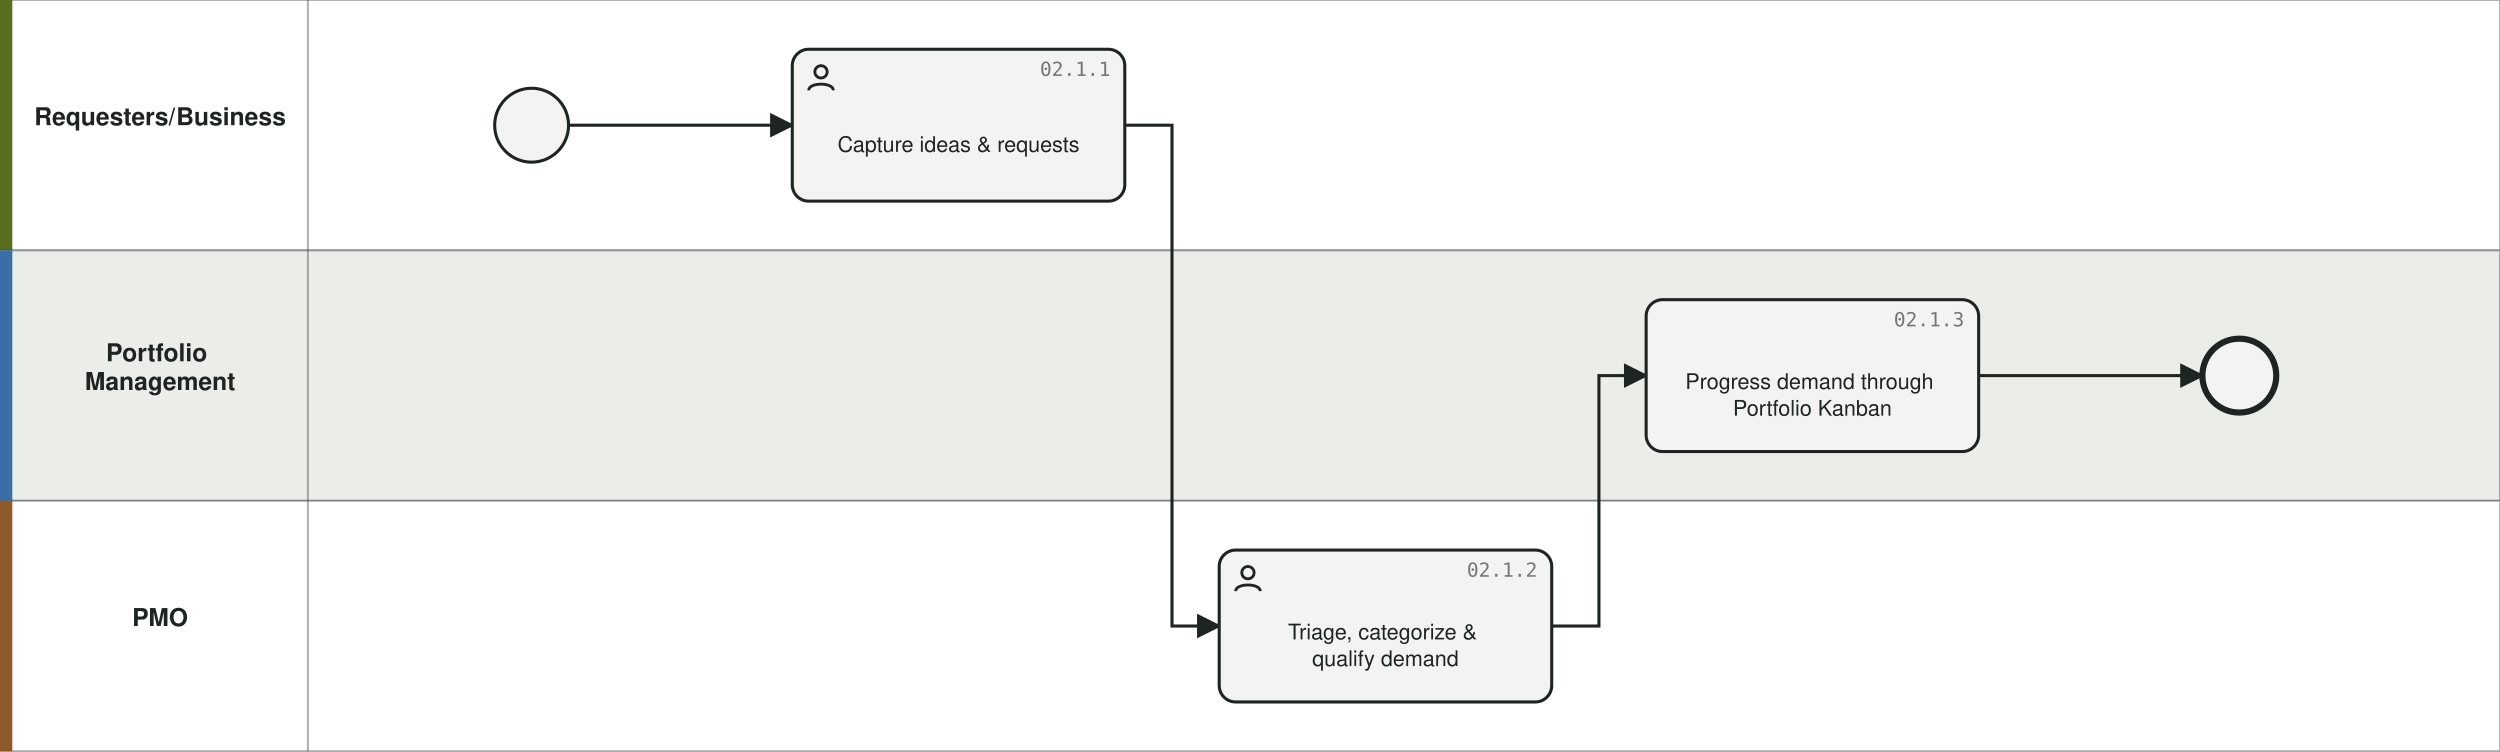
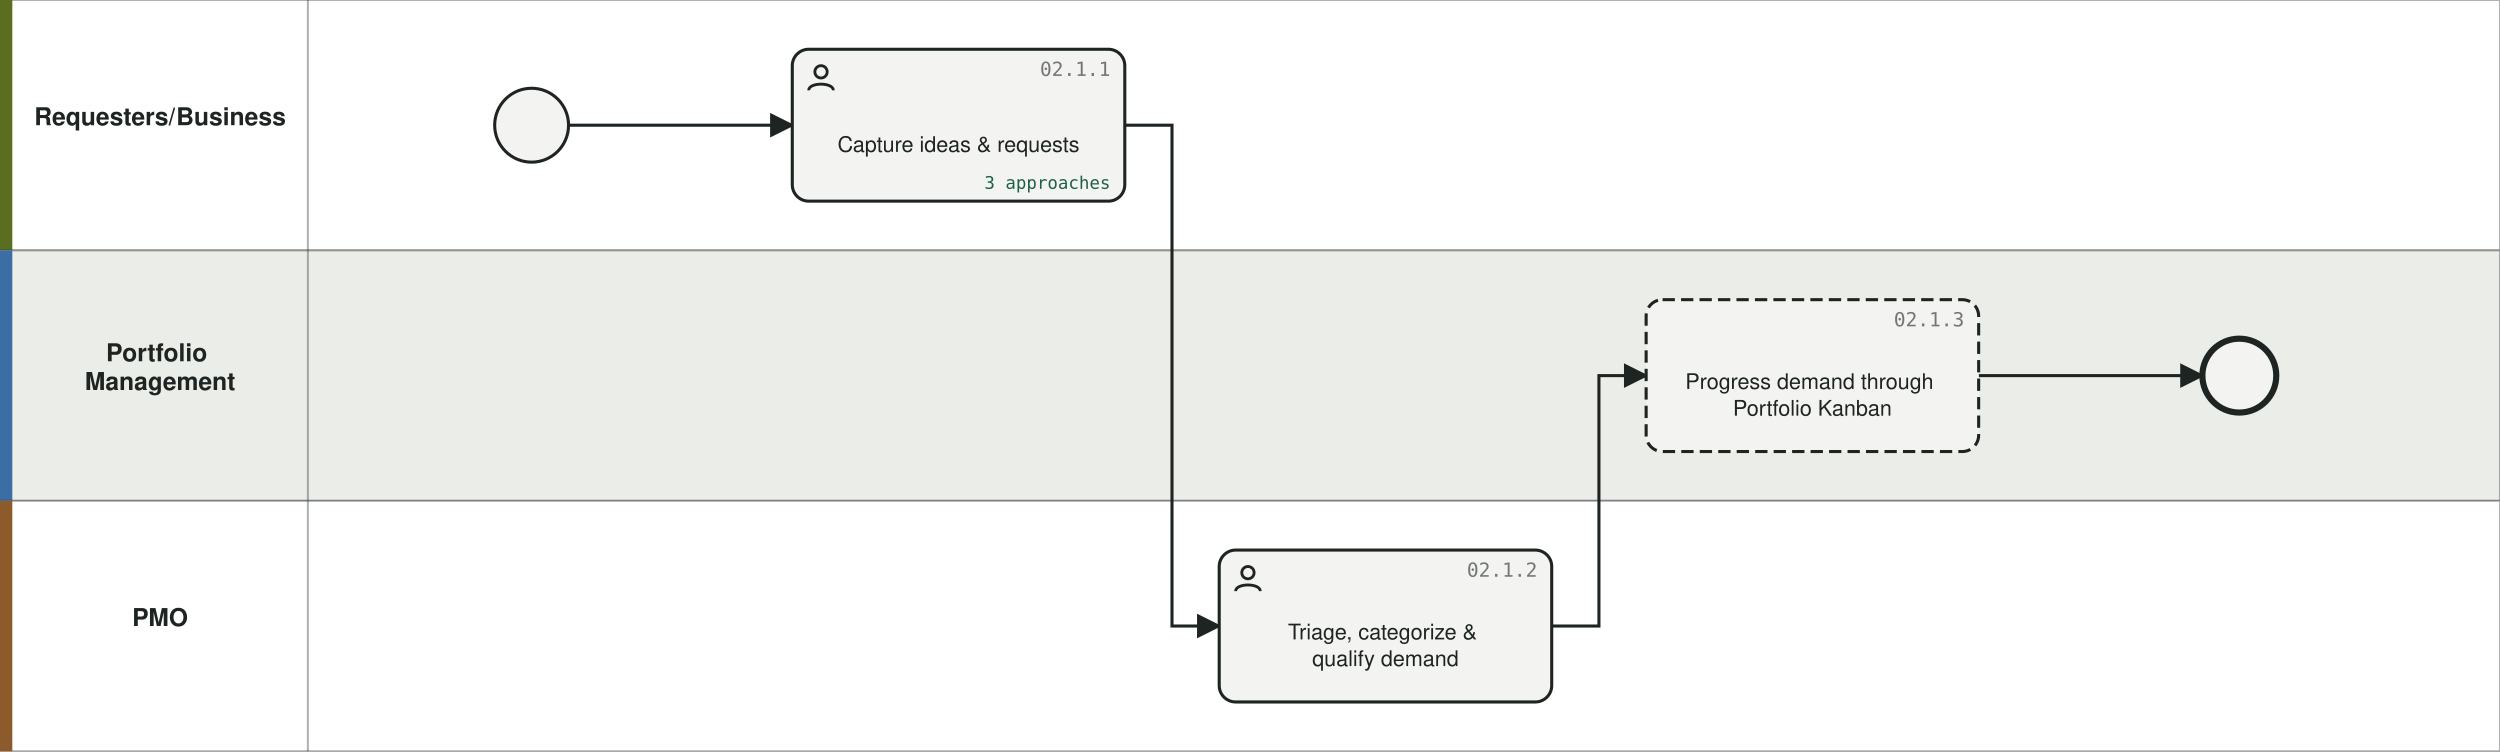
<svg xmlns="http://www.w3.org/2000/svg" viewBox="0 0 1218 366" width="1218" height="366" role="img" aria-label="BPMN swimlane diagram of 02.1 Capture &amp; qualify demand: 3 lanes, 3 steps">
  <style>
svg{font-family:"IBM Plex Sans",-apple-system,"Segoe UI",Helvetica,Arial,sans-serif;color:#1E2422}
.lane0{fill:#FFFFFF}.lane1{fill:#EBEDE8}.ground{fill:#F3F4F1}.gw{fill:#FAF0DC}.env{fill:#FFFFFF}
@media (prefers-color-scheme: dark){svg{color:#E8EAE6}.lane0{fill:#202423}.lane1{fill:#2A2F2D}.ground{fill:#181B1A}.gw{fill:#3A2F17}.env{fill:#202423}}
</style>
  <defs>
    <marker id="arrow" viewBox="0 0 10 10" refX="9" refY="5" markerWidth="8" markerHeight="8" orient="auto-start-reverse">
      <path d="M0 0L10 5L0 10z" fill="currentColor" />
    </marker>
  </defs>
  <g>
    <rect x="0" y="0" width="1218" height="122" class="lane0" stroke="currentColor" stroke-opacity=".35" />
    <rect x="0" y="0" width="6" height="122" fill="#5B6E1F" />
    <text x="78.0" y="61.0" text-anchor="middle" font-size="12" font-weight="600" fill="currentColor">
      <tspan x="78.0" dy="0">Requesters/Business</tspan>
    </text>
    <line x1="150" y1="0" x2="150" y2="122" stroke="currentColor" stroke-opacity=".35" />
  </g>
  <g>
    <rect x="0" y="122" width="1218" height="122" class="lane1" stroke="currentColor" stroke-opacity=".35" />
    <rect x="0" y="122" width="6" height="122" fill="#3A6EA5" />
    <text x="78.0" y="176.0" text-anchor="middle" font-size="12" font-weight="600" fill="currentColor">
      <tspan x="78.0" dy="0">Portfolio</tspan>
      <tspan x="78.0" dy="14">Management</tspan>
    </text>
    <line x1="150" y1="122" x2="150" y2="244" stroke="currentColor" stroke-opacity=".35" />
  </g>
  <g>
    <rect x="0" y="244" width="1218" height="122" class="lane0" stroke="currentColor" stroke-opacity=".35" />
    <rect x="0" y="244" width="6" height="122" fill="#8C5A2B" />
    <text x="78.0" y="305.0" text-anchor="middle" font-size="12" font-weight="600" fill="currentColor">
      <tspan x="78.0" dy="0">PMO</tspan>
    </text>
    <line x1="150" y1="244" x2="150" y2="366" stroke="currentColor" stroke-opacity=".35" />
  </g>
  <path d="M277 61L386 61" fill="none" stroke="currentColor" stroke-width="1.5" marker-end="url(#arrow)" />
  <path d="M548 61L571 61L571 305L594 305" fill="none" stroke="currentColor" stroke-width="1.5" marker-end="url(#arrow)" />
  <path d="M756 305L779 305L779 183L802 183" fill="none" stroke="currentColor" stroke-width="1.5" marker-end="url(#arrow)" />
  <path d="M964 183L1073 183" fill="none" stroke="currentColor" stroke-width="1.5" marker-end="url(#arrow)" />
  <g class="bn">
    <circle cx="259.0" cy="61.0" r="18" class="ground" stroke="currentColor" stroke-width="1.5" />
    <text x="259.0" y="92.0" text-anchor="middle" font-size="10.5" fill="currentColor" />
  </g>
  <g class="bn">
    <rect x="386.0" y="24.0" width="162" height="74" rx="8" class="ground" stroke="currentColor" stroke-width="1.5" />
    <g transform="translate(394.0,31.0)" stroke="currentColor" fill="none" stroke-width="1.4">
      <circle cx="6" cy="4" r="3" />
      <path d="M0 13c0-4 12-4 12 0" />
    </g>
+     <text x="541.0" y="92.0" text-anchor="end" font-size="8.5" fill="#1F5F4A" font-family="monospace">3 approaches</text>
    <text x="541.0" y="37.0" text-anchor="end" font-size="9.5" fill="currentColor" fill-opacity=".6" font-family="monospace">02.1.1</text>
    <text x="467.0" y="74.0" text-anchor="middle" font-size="10.5" fill="currentColor">
      <tspan x="467.0" dy="0">Capture ideas &amp; requests</tspan>
    </text>
  </g>
  <g class="bn">
    <rect x="594.0" y="268.0" width="162" height="74" rx="8" class="ground" stroke="currentColor" stroke-width="1.5" />
    <g transform="translate(602.0,275.0)" stroke="currentColor" fill="none" stroke-width="1.4">
      <circle cx="6" cy="4" r="3" />
      <path d="M0 13c0-4 12-4 12 0" />
    </g>
    <text x="749.0" y="281.0" text-anchor="end" font-size="9.5" fill="currentColor" fill-opacity=".6" font-family="monospace">02.1.2</text>
    <text x="675.0" y="311.5" text-anchor="middle" font-size="10.5" fill="currentColor">
      <tspan x="675.0" dy="0">Triage, categorize &amp;</tspan>
      <tspan x="675.0" dy="13">qualify demand</tspan>
    </text>
  </g>
  <g class="bn">
-     <rect x="802.0" y="146.0" width="162" height="74" rx="8" class="ground" stroke="currentColor" stroke-width="1.5" />
+     <rect x="802.0" y="146.0" width="162" height="74" rx="8" class="ground" stroke="currentColor" stroke-width="1.5" stroke-dasharray="6 3" />
    <text x="957.0" y="159.0" text-anchor="end" font-size="9.5" fill="currentColor" fill-opacity=".6" font-family="monospace">02.1.3</text>
    <text x="883.0" y="189.5" text-anchor="middle" font-size="10.5" fill="currentColor">
      <tspan x="883.0" dy="0">Progress demand through</tspan>
      <tspan x="883.0" dy="13">Portfolio Kanban</tspan>
    </text>
  </g>
  <g class="bn">
    <circle cx="1091.0" cy="183.0" r="18" class="ground" stroke="currentColor" stroke-width="3" />
    <text x="1091.0" y="214.0" text-anchor="middle" font-size="10.5" fill="currentColor" />
  </g>
</svg>
